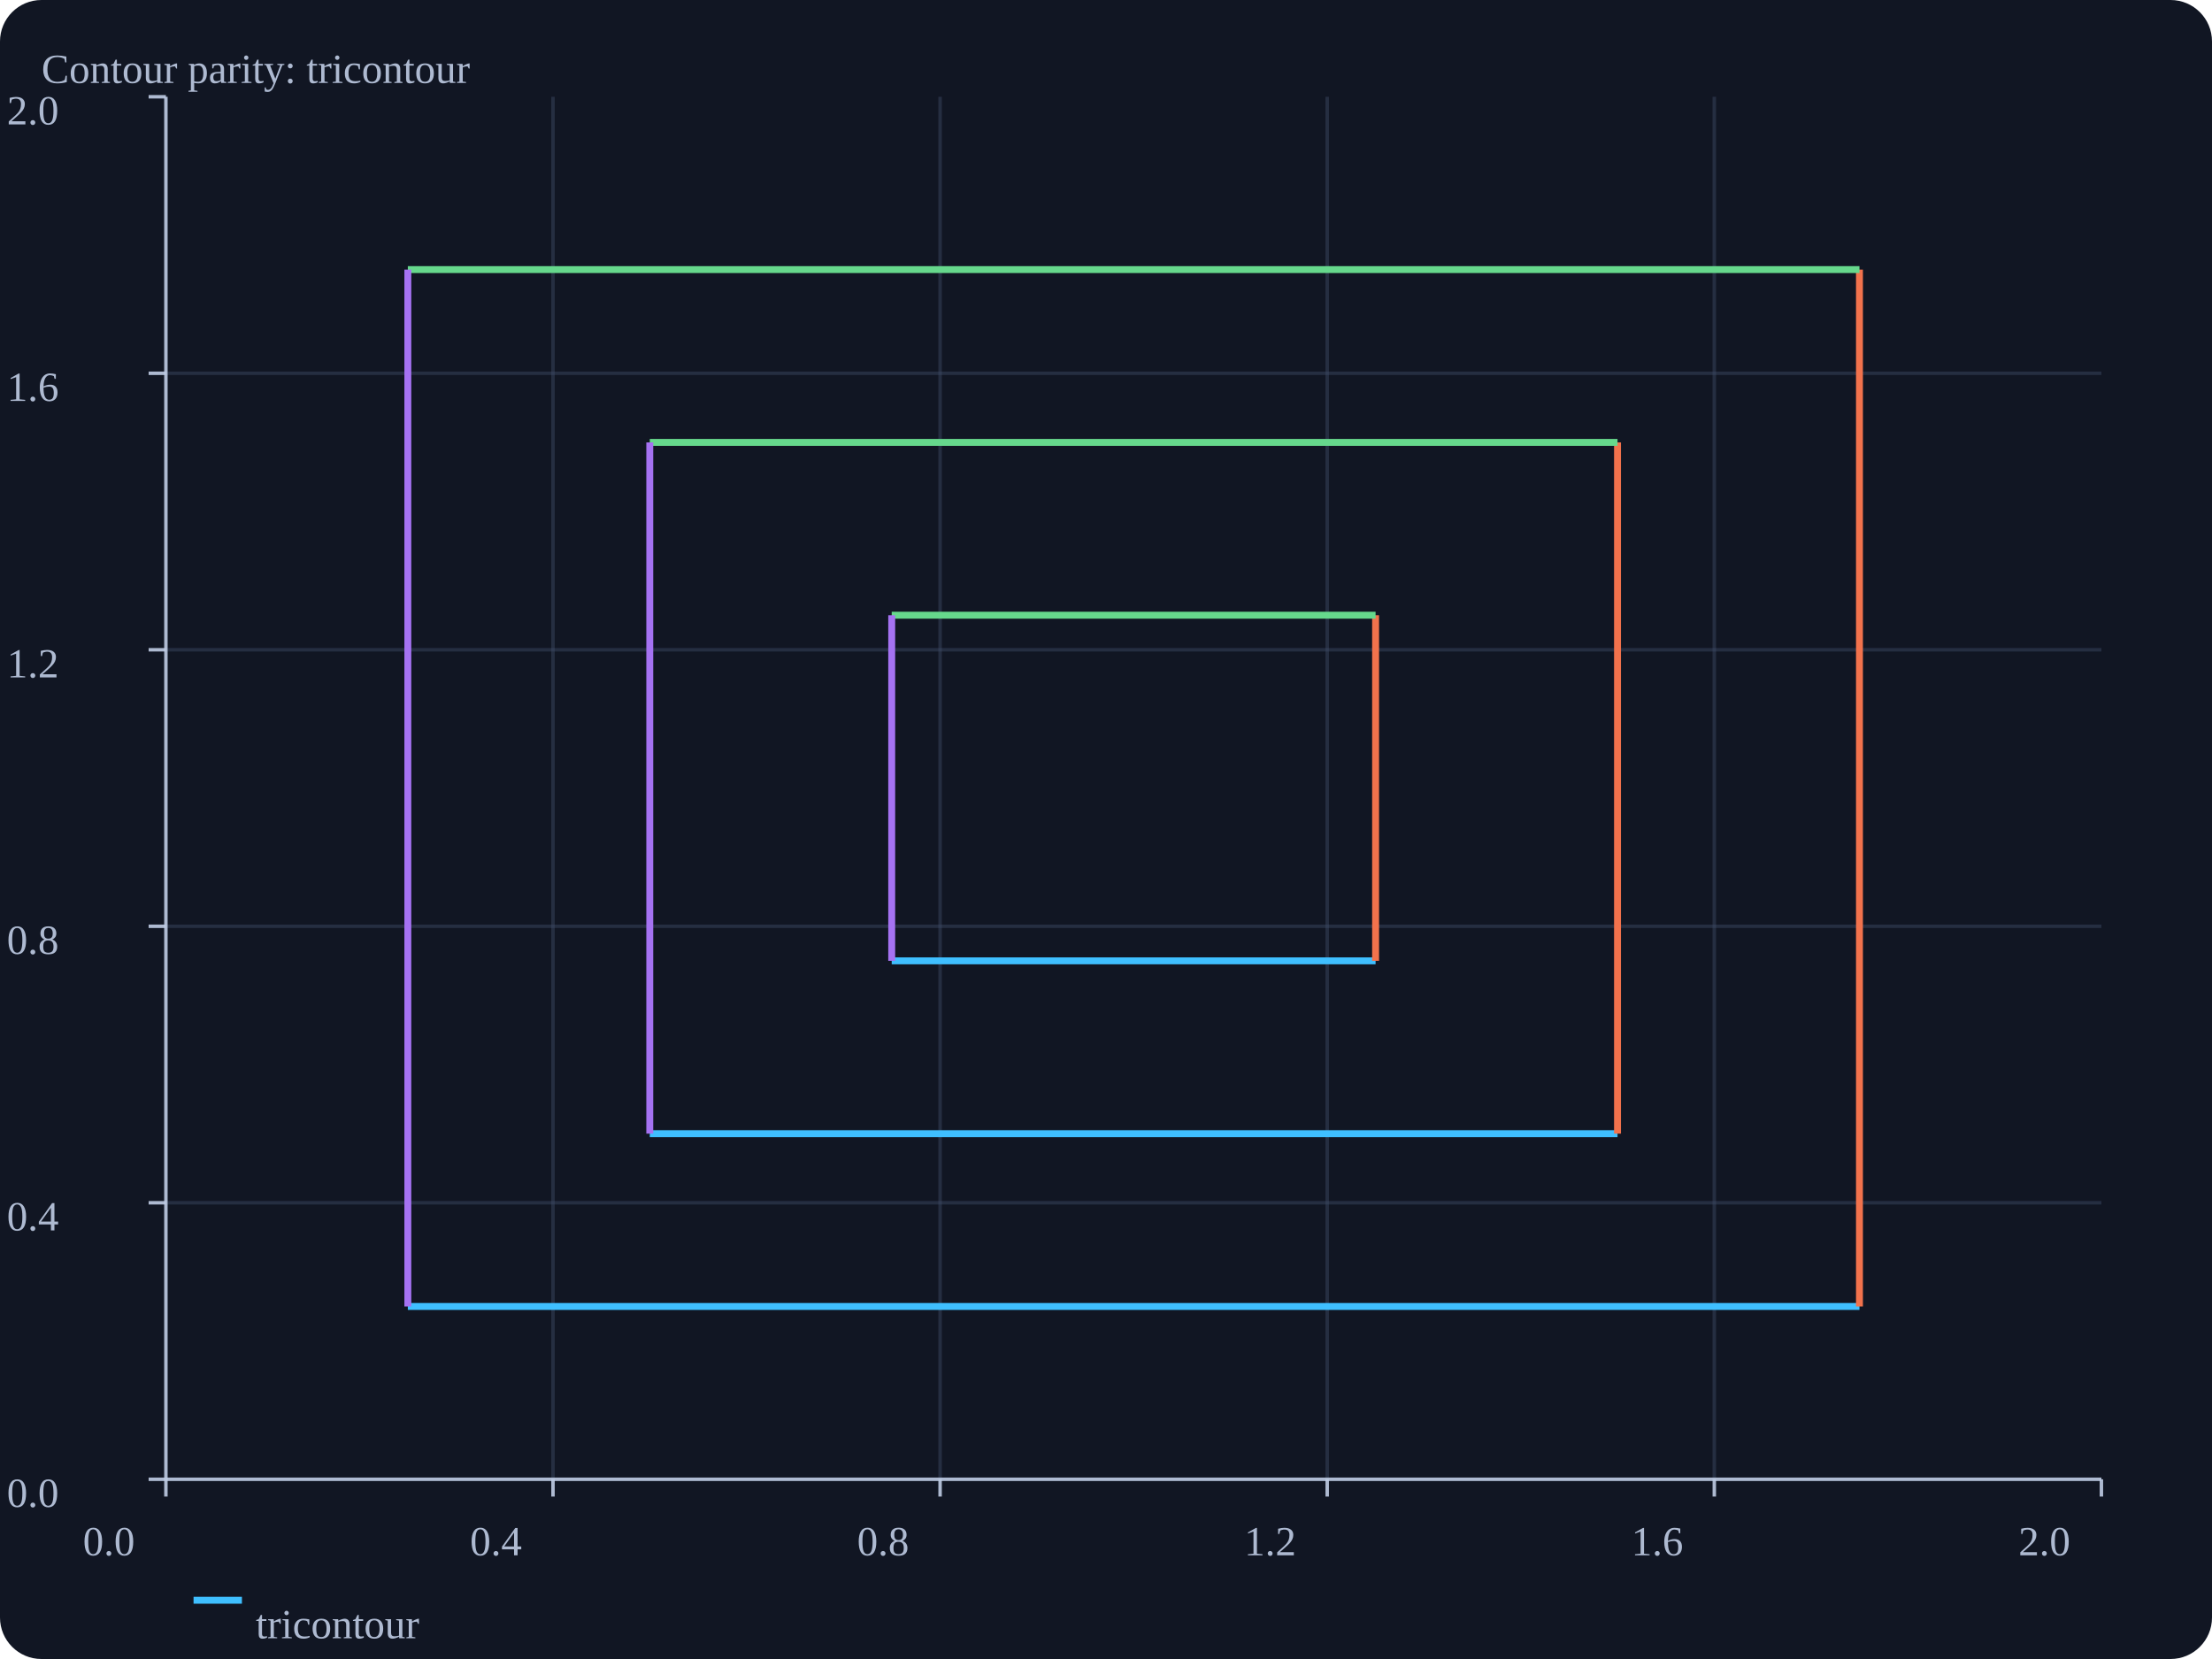
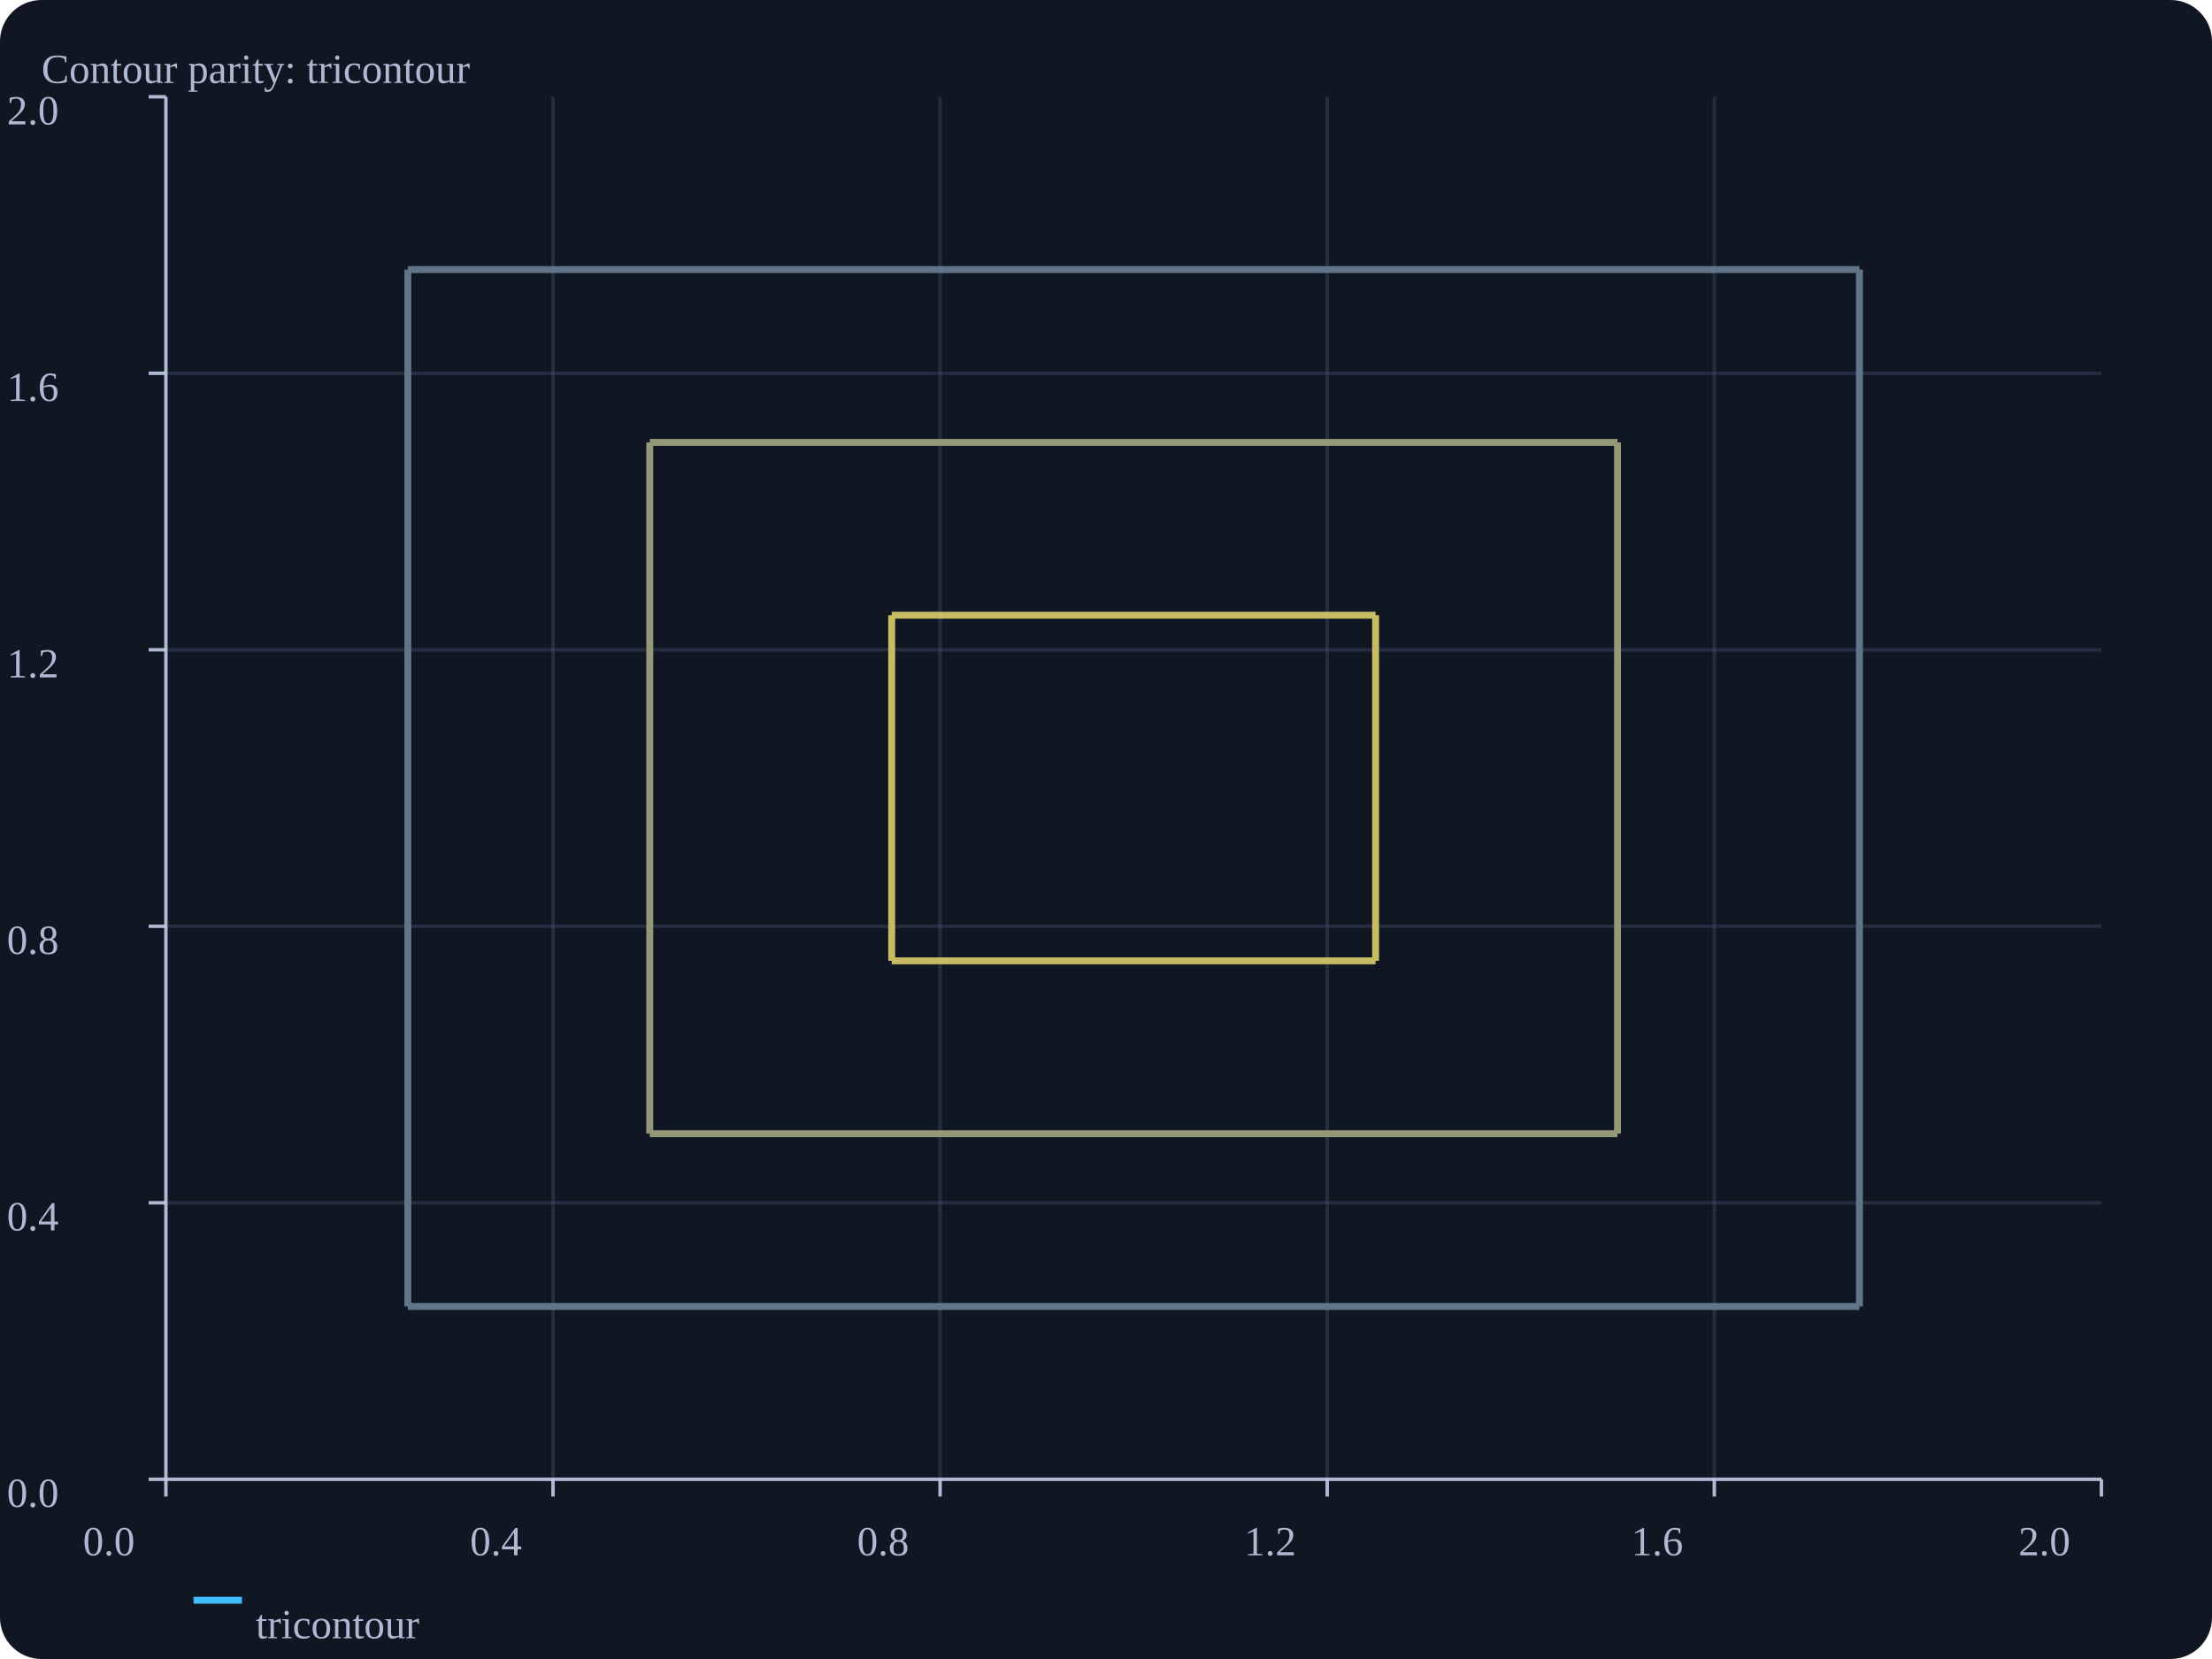
<svg xmlns="http://www.w3.org/2000/svg" width="640" height="480" viewBox="0 0 640 480">
  <rect x="0.0" y="0.0" width="640.0" height="480.0" rx="12.0" fill="rgba(17,22,35,1.0)" opacity="1.0" />
  <clipPath id="moxi-clip-1">
    <rect x="48.0" y="28.0" width="560.0" height="400.0" />
  </clipPath>
  <g clip-path="url(#moxi-clip-1)">
    <line x1="160.0" y1="28.0" x2="160.0" y2="428.0" stroke="rgba(63,76,102,0.45)" stroke-width="1.0" opacity="1.0" />
    <line x1="48.0" y1="108.0" x2="608.0" y2="108.0" stroke="rgba(63,76,102,0.45)" stroke-width="1.0" opacity="1.0" />
    <line x1="272.0" y1="28.0" x2="272.0" y2="428.0" stroke="rgba(63,76,102,0.45)" stroke-width="1.0" opacity="1.0" />
    <line x1="48.0" y1="188.0" x2="608.0" y2="188.0" stroke="rgba(63,76,102,0.45)" stroke-width="1.0" opacity="1.0" />
    <line x1="384.0" y1="28.0" x2="384.0" y2="428.0" stroke="rgba(63,76,102,0.45)" stroke-width="1.0" opacity="1.0" />
    <line x1="48.0" y1="268.0" x2="608.0" y2="268.0" stroke="rgba(63,76,102,0.45)" stroke-width="1.0" opacity="1.0" />
    <line x1="496.0" y1="28.0" x2="496.0" y2="428.0" stroke="rgba(63,76,102,0.45)" stroke-width="1.0" opacity="1.0" />
    <line x1="48.0" y1="348.0" x2="608.0" y2="348.0" stroke="rgba(63,76,102,0.45)" stroke-width="1.0" opacity="1.0" />
  </g>
  <line x1="48.0" y1="428.0" x2="608.0" y2="428.0" stroke="rgba(191,204,229,0.9)" stroke-width="1.0" opacity="1.0" />
  <line x1="48.0" y1="428.0" x2="48.0" y2="433.0" stroke="rgba(191,204,229,0.9)" stroke-width="1.0" opacity="1.0" />
  <text x="24.0" y="450.0" fill="rgba(191,204,229,0.9)" opacity="1.0">0.0</text>
  <line x1="43.0" y1="428.0" x2="48.0" y2="428.0" stroke="rgba(191,204,229,0.9)" stroke-width="1.0" opacity="1.0" />
  <text x="2.0" y="436.0" fill="rgba(191,204,229,0.9)" opacity="1.0">0.0</text>
  <line x1="160.0" y1="428.0" x2="160.0" y2="433.0" stroke="rgba(191,204,229,0.9)" stroke-width="1.0" opacity="1.0" />
  <text x="136.0" y="450.0" fill="rgba(191,204,229,0.9)" opacity="1.0">0.4</text>
  <line x1="43.0" y1="348.0" x2="48.0" y2="348.0" stroke="rgba(191,204,229,0.9)" stroke-width="1.0" opacity="1.0" />
  <text x="2.0" y="356.0" fill="rgba(191,204,229,0.9)" opacity="1.0">0.4</text>
  <line x1="272.0" y1="428.0" x2="272.0" y2="433.0" stroke="rgba(191,204,229,0.9)" stroke-width="1.0" opacity="1.0" />
  <text x="248.0" y="450.0" fill="rgba(191,204,229,0.9)" opacity="1.0">0.8</text>
  <line x1="43.0" y1="268.0" x2="48.0" y2="268.0" stroke="rgba(191,204,229,0.9)" stroke-width="1.0" opacity="1.0" />
  <text x="2.0" y="276.0" fill="rgba(191,204,229,0.9)" opacity="1.0">0.8</text>
  <line x1="384.0" y1="428.0" x2="384.0" y2="433.0" stroke="rgba(191,204,229,0.9)" stroke-width="1.0" opacity="1.0" />
  <text x="360.0" y="450.0" fill="rgba(191,204,229,0.9)" opacity="1.0">1.2</text>
  <line x1="43.0" y1="188" x2="48.0" y2="188" stroke="rgba(191,204,229,0.9)" stroke-width="1.0" opacity="1.0" />
  <text x="2.0" y="196" fill="rgba(191,204,229,0.9)" opacity="1.0">1.2</text>
  <line x1="496.0" y1="428.0" x2="496.0" y2="433.0" stroke="rgba(191,204,229,0.9)" stroke-width="1.0" opacity="1.0" />
  <text x="472.0" y="450.0" fill="rgba(191,204,229,0.9)" opacity="1.0">1.6</text>
  <line x1="43.0" y1="108" x2="48.0" y2="108" stroke="rgba(191,204,229,0.9)" stroke-width="1.0" opacity="1.0" />
  <text x="2.0" y="116" fill="rgba(191,204,229,0.9)" opacity="1.0">1.6</text>
  <line x1="608.0" y1="428.0" x2="608.0" y2="433.0" stroke="rgba(191,204,229,0.9)" stroke-width="1.0" opacity="1.0" />
  <text x="584.0" y="450.0" fill="rgba(191,204,229,0.9)" opacity="1.0">2.0</text>
  <line x1="43.0" y1="28.0" x2="48.0" y2="28.0" stroke="rgba(191,204,229,0.9)" stroke-width="1.0" opacity="1.0" />
  <text x="2.0" y="36.0" fill="rgba(191,204,229,0.9)" opacity="1.0">2.0</text>
  <line x1="48.0" y1="28.0" x2="48.0" y2="428.0" stroke="rgba(191,204,229,0.9)" stroke-width="1.0" opacity="1.0" />
  <clipPath id="moxi-clip-1">
    <rect x="48.0" y="28.0" width="560.0" height="400.0" />
  </clipPath>
  <g clip-path="url(#moxi-clip-1)">
-     <line x1="538.0" y1="378.0" x2="118.0" y2="378.0" stroke="rgba(63,191,255,1.0)" stroke-width="2.0" opacity="1.0" />
-     <line x1="468.0" y1="328.0" x2="188.0" y2="328.0" stroke="rgba(63,191,255,1.0)" stroke-width="2.0" opacity="1.0" />
-     <line x1="398.0" y1="278.0" x2="258.0" y2="278.0" stroke="rgba(63,191,255,1.0)" stroke-width="2.0" opacity="1.0" />
-     <line x1="538.0" y1="78.0" x2="538.0" y2="378.0" stroke="rgba(242,114,76,1.0)" stroke-width="2.0" opacity="1.0" />
-     <line x1="468.0" y1="128.0" x2="468.0" y2="328.0" stroke="rgba(242,114,76,1.0)" stroke-width="2.0" opacity="1.0" />
-     <line x1="398.0" y1="178.0" x2="398.0" y2="278.0" stroke="rgba(242,114,76,1.0)" stroke-width="2.0" opacity="1.0" />
-     <line x1="118.0" y1="78.0" x2="538.0" y2="78.0" stroke="rgba(102,216,140,1.0)" stroke-width="2.0" opacity="1.0" />
-     <line x1="188.0" y1="128.0" x2="468.0" y2="128.0" stroke="rgba(102,216,140,1.0)" stroke-width="2.0" opacity="1.0" />
-     <line x1="258.0" y1="178.0" x2="398.0" y2="178.0" stroke="rgba(102,216,140,1.0)" stroke-width="2.0" opacity="1.0" />
-     <line x1="118.0" y1="378.0" x2="118.0" y2="78.0" stroke="rgba(165,114,242,1.0)" stroke-width="2.0" opacity="1.0" />
-     <line x1="188.0" y1="328.0" x2="188.0" y2="128.0" stroke="rgba(165,114,242,1.0)" stroke-width="2.0" opacity="1.0" />
-     <line x1="258.0" y1="278.0" x2="258.0" y2="178.0" stroke="rgba(165,114,242,1.0)" stroke-width="2.0" opacity="1.0" />
+     <line x1="538.0" y1="378.0" x2="118.0" y2="378.0" stroke="rgba(96,117,138,1.0)" stroke-width="2.0" opacity="1.0" />
+     <line x1="468.0" y1="328.0" x2="188.0" y2="328.0" stroke="rgba(147,153,119,1.0)" stroke-width="2.0" opacity="1.0" />
+     <line x1="398.0" y1="278.0" x2="258.0" y2="278.0" stroke="rgba(198,188,100,1.0)" stroke-width="2.0" opacity="1.0" />
+     <line x1="538.0" y1="78.0" x2="538.0" y2="378.0" stroke="rgba(96,117,138,1.0)" stroke-width="2.0" opacity="1.0" />
+     <line x1="468.0" y1="128.0" x2="468.0" y2="328.0" stroke="rgba(147,153,119,1.0)" stroke-width="2.0" opacity="1.0" />
+     <line x1="398.0" y1="178.0" x2="398.0" y2="278.0" stroke="rgba(198,188,100,1.0)" stroke-width="2.0" opacity="1.0" />
+     <line x1="118.0" y1="78.0" x2="538.0" y2="78.0" stroke="rgba(96,117,138,1.0)" stroke-width="2.0" opacity="1.0" />
+     <line x1="188.0" y1="128.0" x2="468.0" y2="128.0" stroke="rgba(147,153,119,1.0)" stroke-width="2.0" opacity="1.0" />
+     <line x1="258.0" y1="178.0" x2="398.0" y2="178.0" stroke="rgba(198,188,100,1.0)" stroke-width="2.0" opacity="1.0" />
+     <line x1="118.0" y1="378.0" x2="118.0" y2="78.0" stroke="rgba(96,117,138,1.0)" stroke-width="2.0" opacity="1.0" />
+     <line x1="188.0" y1="328.0" x2="188.0" y2="128.0" stroke="rgba(147,153,119,1.0)" stroke-width="2.0" opacity="1.0" />
+     <line x1="258.0" y1="278.0" x2="258.0" y2="178.0" stroke="rgba(198,188,100,1.0)" stroke-width="2.0" opacity="1.0" />
  </g>
  <text x="12.0" y="24.0" fill="rgba(191,204,229,0.9)" opacity="1.0">Contour parity: tricontour</text>
  <line x1="56.0" y1="463.0" x2="70.0" y2="463.0" stroke="rgba(63,191,255,1.0)" stroke-width="2.0" opacity="1.0" />
  <text x="74.0" y="474.0" fill="rgba(191,204,229,0.9)" opacity="1.0">tricontour</text>
</svg>
